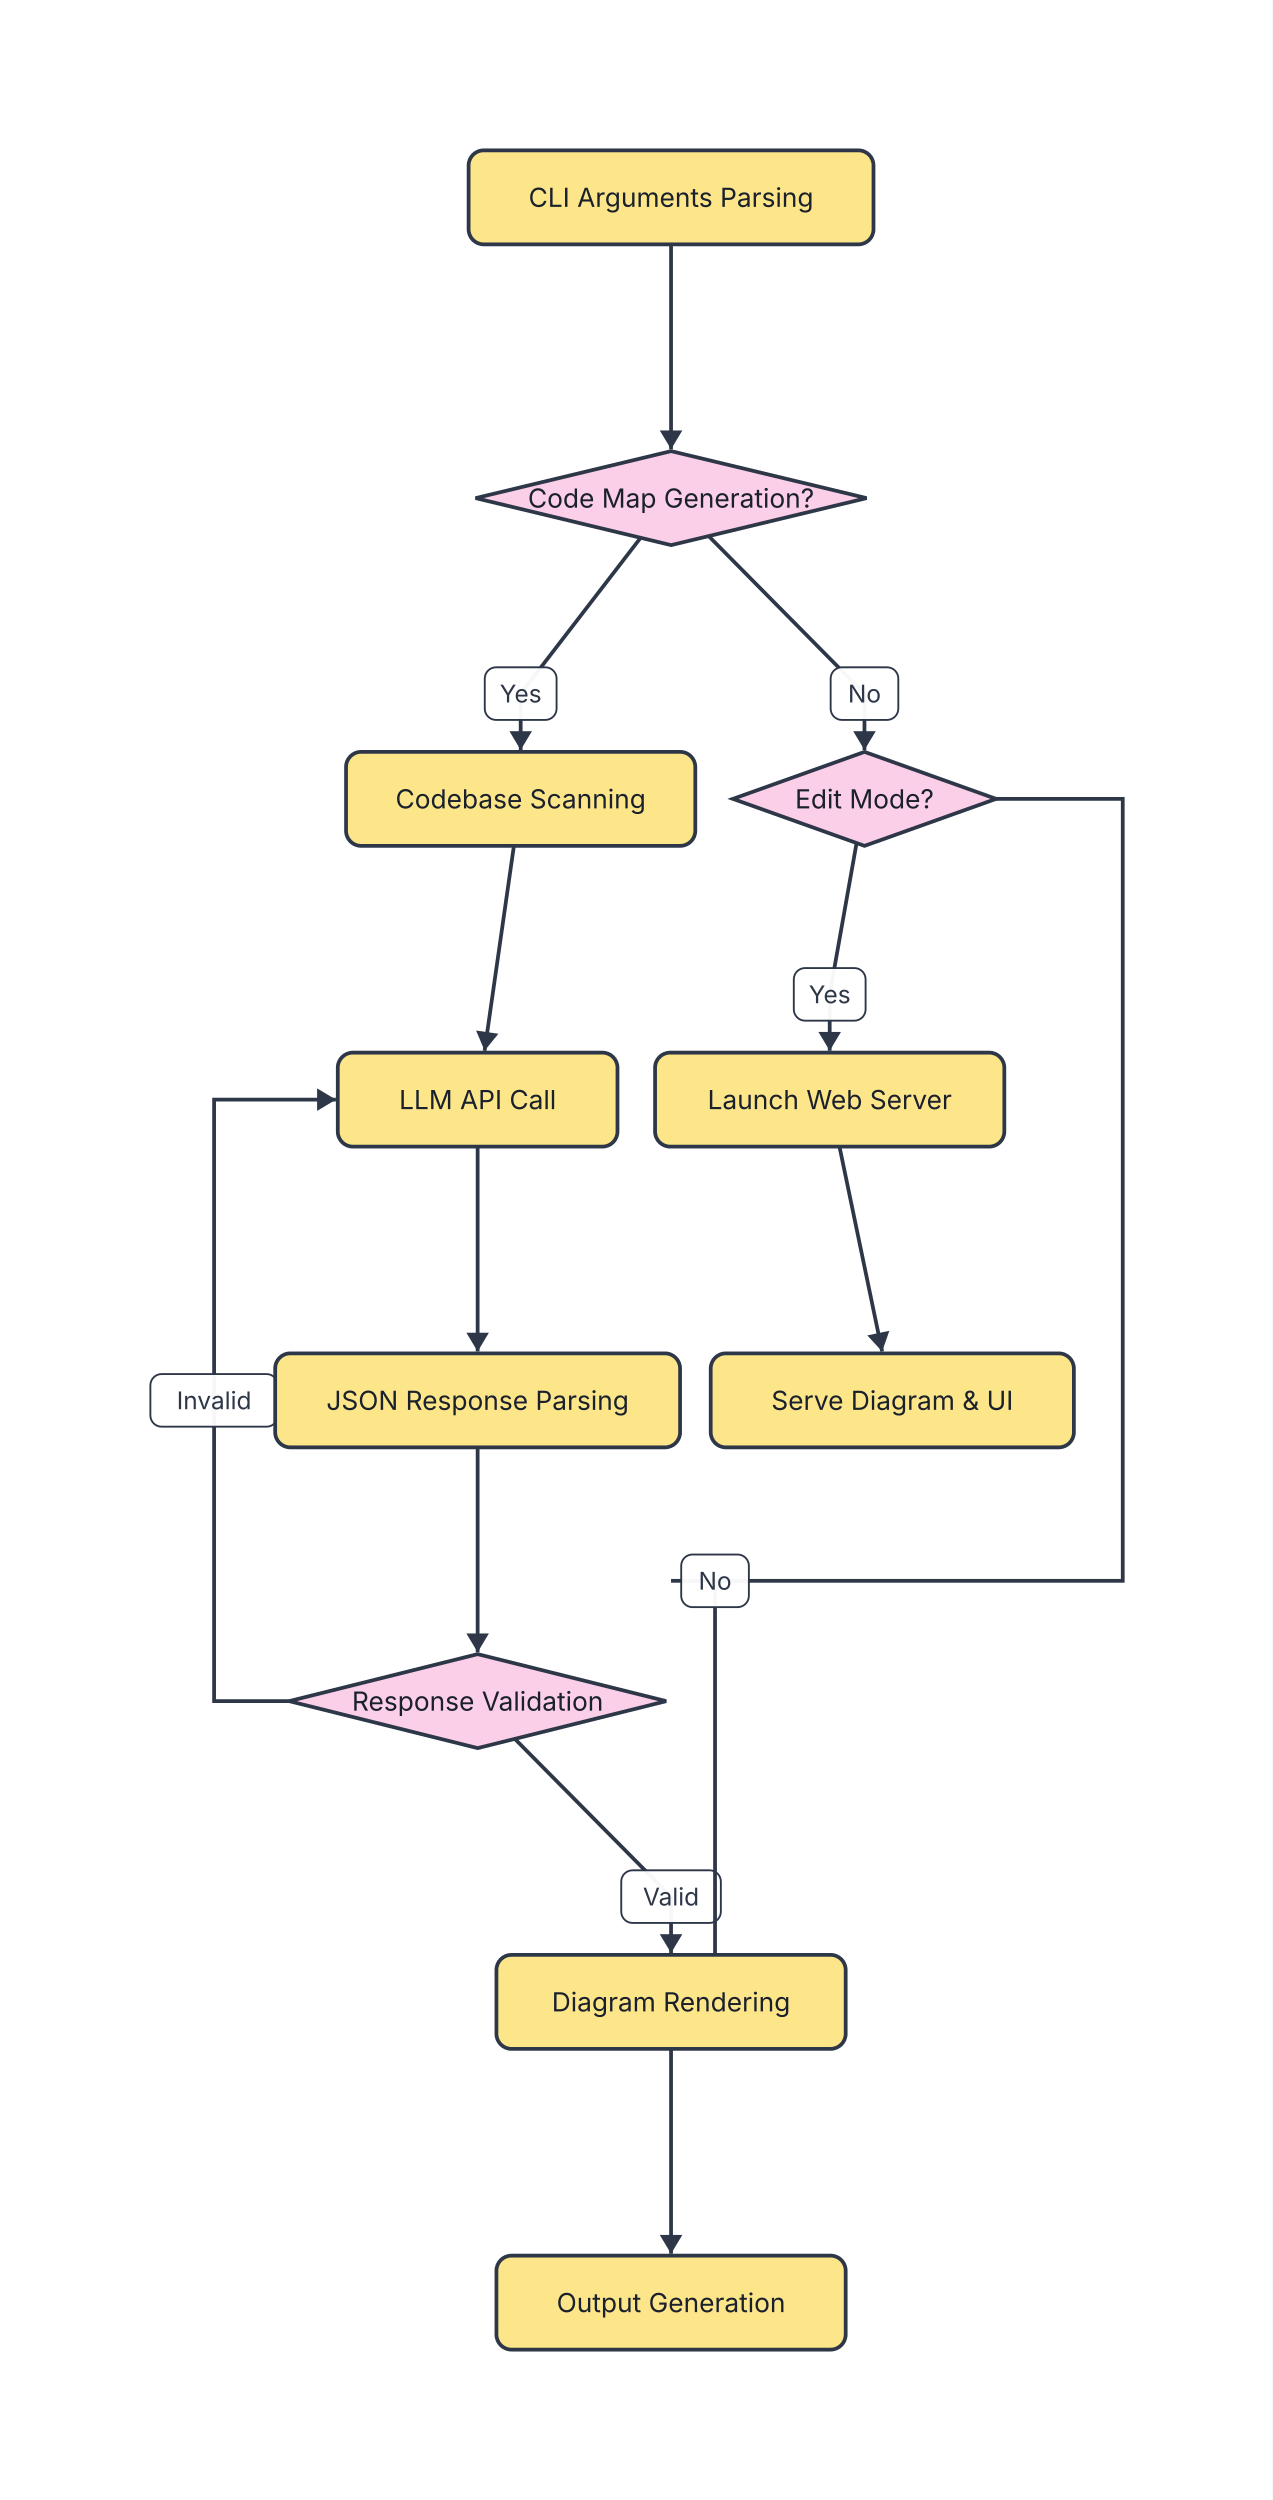
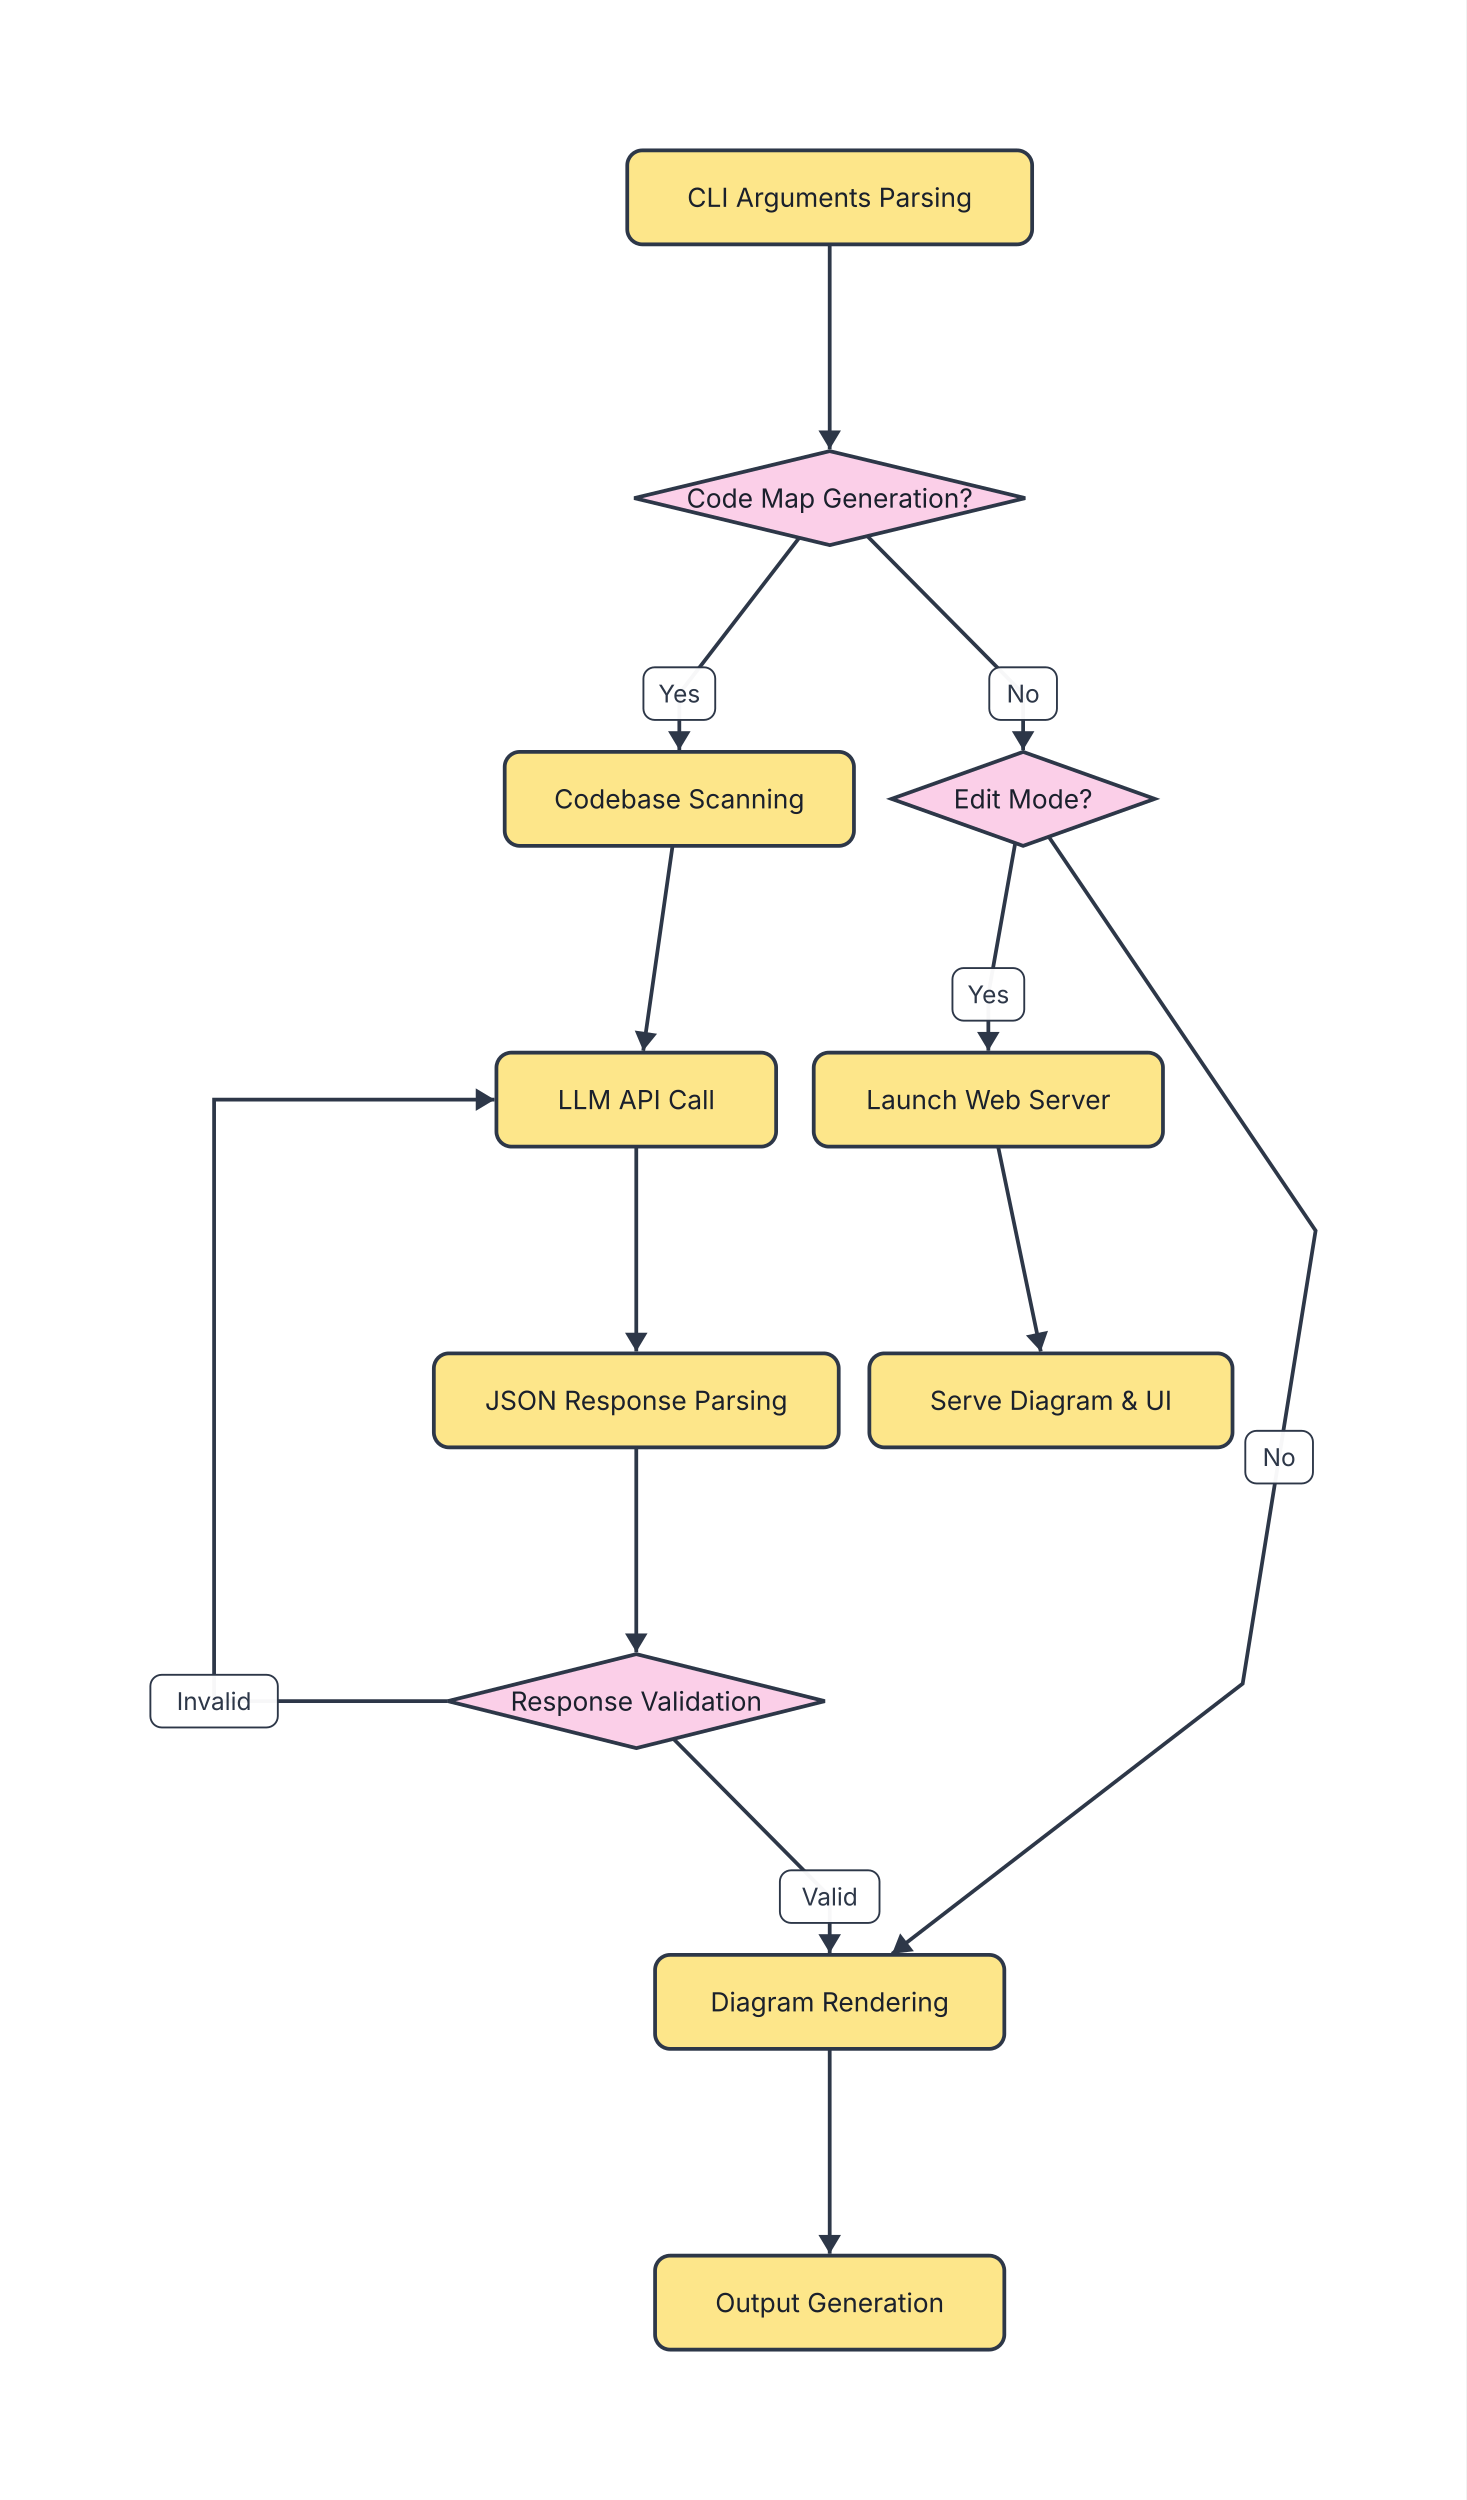
- <svg xmlns="http://www.w3.org/2000/svg" width="677" height="1330" viewBox="0 0 677 1330" font-family="Inter, system-ui, sans-serif">
+ <svg xmlns="http://www.w3.org/2000/svg" width="780" height="1330" viewBox="0 0 780 1330" font-family="Inter, system-ui, sans-serif">
  <defs>
    <marker id="arrow-end" markerWidth="8" markerHeight="8" refX="6" refY="4" orient="auto" markerUnits="strokeWidth">
      <path d="M1,1 L6,4 L1,7 z" fill="context-stroke" />
    </marker>
    <marker id="arrow-start" markerWidth="8" markerHeight="8" refX="2" refY="4" orient="auto" markerUnits="strokeWidth">
      <path d="M7,1 L2,4 L7,7 z" fill="context-stroke" />
    </marker>
  </defs>
  <rect width="100%" height="100%" fill="white" />
  <g class="edge" data-id="A --&gt; B">
-     <line x1="357.0" y1="130.0" x2="357.0" y2="239.0" stroke="#2d3748" stroke-width="2" marker-end="url(#arrow-end)" />
+     <line x1="441.4" y1="130.0" x2="441.4" y2="239.0" stroke="#2d3748" stroke-width="2" marker-end="url(#arrow-end)" />
  </g>
  <g class="edge" data-id="B --&gt; C">
-     <polyline points="340.8,286.1 277.0,369.0 277.0,399.0" fill="none" stroke="#2d3748" stroke-width="2" marker-end="url(#arrow-end)" />
+     <polyline points="425.2,286.1 361.4,369.0 361.4,399.0" fill="none" stroke="#2d3748" stroke-width="2" marker-end="url(#arrow-end)" />
    <g pointer-events="none">
-       <rect x="257.9" y="355.0" width="38.2" height="28.0" rx="6" ry="6" fill="white" fill-opacity="0.96" stroke="#2d3748" stroke-width="1" />
-       <text x="277.0" y="369.0" fill="#2d3748" font-size="13" text-anchor="middle" dominant-baseline="middle" xml:space="preserve">Yes</text>
+       <rect x="342.3" y="355.0" width="38.2" height="28.0" rx="6" ry="6" fill="white" fill-opacity="0.96" stroke="#2d3748" stroke-width="1" />
+       <text x="361.4" y="369.0" fill="#2d3748" font-size="13" text-anchor="middle" dominant-baseline="middle" xml:space="preserve">Yes</text>
    </g>
  </g>
  <g class="edge" data-id="C --&gt; D">
-     <line x1="273.4" y1="450.0" x2="257.8" y2="559.0" stroke="#2d3748" stroke-width="2" marker-end="url(#arrow-end)" />
+     <line x1="357.8" y1="450.0" x2="342.2" y2="559.0" stroke="#2d3748" stroke-width="2" marker-end="url(#arrow-end)" />
  </g>
  <g class="edge" data-id="D --&gt; E">
-     <line x1="254.1" y1="610.0" x2="254.1" y2="719.0" stroke="#2d3748" stroke-width="2" marker-end="url(#arrow-end)" />
+     <line x1="338.5" y1="610.0" x2="338.5" y2="719.0" stroke="#2d3748" stroke-width="2" marker-end="url(#arrow-end)" />
  </g>
  <g class="edge" data-id="E --&gt; F">
-     <line x1="254.1" y1="770.0" x2="254.1" y2="879.0" stroke="#2d3748" stroke-width="2" marker-end="url(#arrow-end)" />
+     <line x1="338.5" y1="770.0" x2="338.5" y2="879.0" stroke="#2d3748" stroke-width="2" marker-end="url(#arrow-end)" />
  </g>
  <g class="edge" data-id="F --&gt; G">
-     <polyline points="273.9,925.1 357.0,1009.0 357.0,1039.0" fill="none" stroke="#2d3748" stroke-width="2" marker-end="url(#arrow-end)" />
+     <polyline points="358.3,925.1 441.4,1009.0 441.4,1039.0" fill="none" stroke="#2d3748" stroke-width="2" marker-end="url(#arrow-end)" />
    <g pointer-events="none">
-       <rect x="330.5" y="995.0" width="53.0" height="28.0" rx="6" ry="6" fill="white" fill-opacity="0.96" stroke="#2d3748" stroke-width="1" />
-       <text x="357.0" y="1009.0" fill="#2d3748" font-size="13" text-anchor="middle" dominant-baseline="middle" xml:space="preserve">Valid</text>
+       <rect x="414.9" y="995.0" width="53.0" height="28.0" rx="6" ry="6" fill="white" fill-opacity="0.96" stroke="#2d3748" stroke-width="1" />
+       <text x="441.4" y="1009.0" fill="#2d3748" font-size="13" text-anchor="middle" dominant-baseline="middle" xml:space="preserve">Valid</text>
    </g>
  </g>
  <g class="edge" data-id="G --&gt; H">
-     <line x1="357.0" y1="1090.0" x2="357.0" y2="1199.0" stroke="#2d3748" stroke-width="2" marker-end="url(#arrow-end)" />
+     <line x1="441.4" y1="1090.0" x2="441.4" y2="1199.0" stroke="#2d3748" stroke-width="2" marker-end="url(#arrow-end)" />
  </g>
  <g class="edge" data-id="F --&gt; D">
-     <polyline points="153.8,905.0 113.9,905.0 113.9,745.0 113.9,585.0 178.7,585.0" fill="none" stroke="#2d3748" stroke-width="2" marker-end="url(#arrow-end)" />
+     <polyline points="238.2,905.0 113.9,905.0 113.9,585.0 263.1,585.0" fill="none" stroke="#2d3748" stroke-width="2" marker-end="url(#arrow-end)" />
    <g pointer-events="none">
-       <rect x="80.0" y="731.0" width="67.8" height="28.0" rx="6" ry="6" fill="white" fill-opacity="0.96" stroke="#2d3748" stroke-width="1" />
-       <text x="113.9" y="745.0" fill="#2d3748" font-size="13" text-anchor="middle" dominant-baseline="middle" xml:space="preserve">Invalid</text>
+       <rect x="80.0" y="891.0" width="67.8" height="28.0" rx="6" ry="6" fill="white" fill-opacity="0.96" stroke="#2d3748" stroke-width="1" />
+       <text x="113.9" y="905.0" fill="#2d3748" font-size="13" text-anchor="middle" dominant-baseline="middle" xml:space="preserve">Invalid</text>
    </g>
  </g>
  <g class="edge" data-id="B --&gt; I">
-     <polyline points="377.0,285.2 459.9,369.0 459.9,399.0" fill="none" stroke="#2d3748" stroke-width="2" marker-end="url(#arrow-end)" />
+     <polyline points="461.4,285.2 544.3,369.0 544.3,399.0" fill="none" stroke="#2d3748" stroke-width="2" marker-end="url(#arrow-end)" />
    <g pointer-events="none">
-       <rect x="441.9" y="355.0" width="36.0" height="28.0" rx="6" ry="6" fill="white" fill-opacity="0.96" stroke="#2d3748" stroke-width="1" />
-       <text x="459.9" y="369.0" fill="#2d3748" font-size="13" text-anchor="middle" dominant-baseline="middle" xml:space="preserve">No</text>
+       <rect x="526.3" y="355.0" width="36.0" height="28.0" rx="6" ry="6" fill="white" fill-opacity="0.96" stroke="#2d3748" stroke-width="1" />
+       <text x="544.3" y="369.0" fill="#2d3748" font-size="13" text-anchor="middle" dominant-baseline="middle" xml:space="preserve">No</text>
    </g>
  </g>
  <g class="edge" data-id="I --&gt; J">
-     <polyline points="455.7,448.5 441.4,529.0 441.4,559.0" fill="none" stroke="#2d3748" stroke-width="2" marker-end="url(#arrow-end)" />
+     <polyline points="540.1,448.5 525.8,529.0 525.8,559.0" fill="none" stroke="#2d3748" stroke-width="2" marker-end="url(#arrow-end)" />
    <g pointer-events="none">
-       <rect x="422.3" y="515.0" width="38.2" height="28.0" rx="6" ry="6" fill="white" fill-opacity="0.96" stroke="#2d3748" stroke-width="1" />
-       <text x="441.4" y="529.0" fill="#2d3748" font-size="13" text-anchor="middle" dominant-baseline="middle" xml:space="preserve">Yes</text>
+       <rect x="506.7" y="515.0" width="38.2" height="28.0" rx="6" ry="6" fill="white" fill-opacity="0.96" stroke="#2d3748" stroke-width="1" />
+       <text x="525.8" y="529.0" fill="#2d3748" font-size="13" text-anchor="middle" dominant-baseline="middle" xml:space="preserve">Yes</text>
    </g>
  </g>
  <g class="edge" data-id="J --&gt; K">
-     <line x1="446.6" y1="610.0" x2="469.3" y2="719.0" stroke="#2d3748" stroke-width="2" marker-end="url(#arrow-end)" />
+     <line x1="531.0" y1="610.0" x2="553.7" y2="719.0" stroke="#2d3748" stroke-width="2" marker-end="url(#arrow-end)" />
  </g>
  <g class="edge" data-id="I --&gt; G">
-     <polyline points="529.9,425.0 597.3,425.0 597.3,841.0 357.0,841.0 380.4,841.0 380.4,1065.0 357.0,1065.0" fill="none" stroke="#2d3748" stroke-width="2" marker-end="url(#arrow-end)" />
+     <polyline points="557.9,445.1 699.9,654.7 680.5,775.2 661.1,895.7 474.6,1039.4" fill="none" stroke="#2d3748" stroke-width="2" marker-end="url(#arrow-end)" />
    <g pointer-events="none">
-       <rect x="362.4" y="827.0" width="36.0" height="28.0" rx="6" ry="6" fill="white" fill-opacity="0.96" stroke="#2d3748" stroke-width="1" />
-       <text x="380.4" y="841.0" fill="#2d3748" font-size="13" text-anchor="middle" dominant-baseline="middle" xml:space="preserve">No</text>
+       <rect x="662.5" y="761.2" width="36.0" height="28.0" rx="6" ry="6" fill="white" fill-opacity="0.96" stroke="#2d3748" stroke-width="1" />
+       <text x="680.5" y="775.2" fill="#2d3748" font-size="13" text-anchor="middle" dominant-baseline="middle" xml:space="preserve">No</text>
    </g>
  </g>
  <g class="node" data-id="A">
-     <rect x="249.3" y="80.0" width="215.4" height="50.0" rx="8" ry="8" fill="#fde68a" stroke="#2d3748" stroke-width="2" />
-     <text x="357.0" y="105.0" fill="#1a202c" font-size="14" text-anchor="middle" dominant-baseline="middle">CLI Arguments Parsing</text>
+     <rect x="333.7" y="80.0" width="215.4" height="50.0" rx="8" ry="8" fill="#fde68a" stroke="#2d3748" stroke-width="2" />
+     <text x="441.4" y="105.0" fill="#1a202c" font-size="14" text-anchor="middle" dominant-baseline="middle">CLI Arguments Parsing</text>
  </g>
  <g class="node" data-id="B">
-     <polygon points="357.0,240.0 461.0,265.0 357.0,290.0 253.0,265.0" fill="#fbcfe8" stroke="#2d3748" stroke-width="2" />
-     <text x="357.0" y="265.0" fill="#1a202c" font-size="14" text-anchor="middle" dominant-baseline="middle">Code Map Generation?</text>
+     <polygon points="441.4,240.0 545.4,265.0 441.4,290.0 337.4,265.0" fill="#fbcfe8" stroke="#2d3748" stroke-width="2" />
+     <text x="441.4" y="265.0" fill="#1a202c" font-size="14" text-anchor="middle" dominant-baseline="middle">Code Map Generation?</text>
  </g>
  <g class="node" data-id="C">
-     <rect x="184.1" y="400.0" width="185.8" height="50.0" rx="8" ry="8" fill="#fde68a" stroke="#2d3748" stroke-width="2" />
-     <text x="277.0" y="425.0" fill="#1a202c" font-size="14" text-anchor="middle" dominant-baseline="middle">Codebase Scanning</text>
+     <rect x="268.5" y="400.0" width="185.8" height="50.0" rx="8" ry="8" fill="#fde68a" stroke="#2d3748" stroke-width="2" />
+     <text x="361.4" y="425.0" fill="#1a202c" font-size="14" text-anchor="middle" dominant-baseline="middle">Codebase Scanning</text>
  </g>
  <g class="node" data-id="D">
-     <rect x="179.7" y="560.0" width="148.8" height="50.0" rx="8" ry="8" fill="#fde68a" stroke="#2d3748" stroke-width="2" />
-     <text x="254.1" y="585.0" fill="#1a202c" font-size="14" text-anchor="middle" dominant-baseline="middle">LLM API Call</text>
+     <rect x="264.1" y="560.0" width="148.8" height="50.0" rx="8" ry="8" fill="#fde68a" stroke="#2d3748" stroke-width="2" />
+     <text x="338.5" y="585.0" fill="#1a202c" font-size="14" text-anchor="middle" dominant-baseline="middle">LLM API Call</text>
  </g>
  <g class="node" data-id="E">
-     <rect x="146.4" y="720.0" width="215.4" height="50.0" rx="8" ry="8" fill="#fde68a" stroke="#2d3748" stroke-width="2" />
-     <text x="254.1" y="745.0" fill="#1a202c" font-size="14" text-anchor="middle" dominant-baseline="middle">JSON Response Parsing</text>
+     <rect x="230.8" y="720.0" width="215.4" height="50.0" rx="8" ry="8" fill="#fde68a" stroke="#2d3748" stroke-width="2" />
+     <text x="338.5" y="745.0" fill="#1a202c" font-size="14" text-anchor="middle" dominant-baseline="middle">JSON Response Parsing</text>
  </g>
  <g class="node" data-id="F">
-     <polygon points="254.1,880.0 354.4,905.0 254.1,930.0 153.8,905.0" fill="#fbcfe8" stroke="#2d3748" stroke-width="2" />
-     <text x="254.1" y="905.0" fill="#1a202c" font-size="14" text-anchor="middle" dominant-baseline="middle">Response Validation</text>
+     <polygon points="338.5,880.0 438.8,905.0 338.5,930.0 238.2,905.0" fill="#fbcfe8" stroke="#2d3748" stroke-width="2" />
+     <text x="338.5" y="905.0" fill="#1a202c" font-size="14" text-anchor="middle" dominant-baseline="middle">Response Validation</text>
  </g>
  <g class="node" data-id="G">
-     <rect x="264.1" y="1040.0" width="185.8" height="50.0" rx="8" ry="8" fill="#fde68a" stroke="#2d3748" stroke-width="2" />
-     <text x="357.0" y="1065.0" fill="#1a202c" font-size="14" text-anchor="middle" dominant-baseline="middle">Diagram Rendering</text>
+     <rect x="348.5" y="1040.0" width="185.8" height="50.0" rx="8" ry="8" fill="#fde68a" stroke="#2d3748" stroke-width="2" />
+     <text x="441.4" y="1065.0" fill="#1a202c" font-size="14" text-anchor="middle" dominant-baseline="middle">Diagram Rendering</text>
  </g>
  <g class="node" data-id="H">
-     <rect x="264.1" y="1200.0" width="185.8" height="50.0" rx="8" ry="8" fill="#fde68a" stroke="#2d3748" stroke-width="2" />
-     <text x="357.0" y="1225.0" fill="#1a202c" font-size="14" text-anchor="middle" dominant-baseline="middle">Output Generation</text>
+     <rect x="348.5" y="1200.0" width="185.8" height="50.0" rx="8" ry="8" fill="#fde68a" stroke="#2d3748" stroke-width="2" />
+     <text x="441.4" y="1225.0" fill="#1a202c" font-size="14" text-anchor="middle" dominant-baseline="middle">Output Generation</text>
  </g>
  <g class="node" data-id="I">
-     <polygon points="459.9,400.0 529.9,425.0 459.9,450.0 389.9,425.0" fill="#fbcfe8" stroke="#2d3748" stroke-width="2" />
-     <text x="459.9" y="425.0" fill="#1a202c" font-size="14" text-anchor="middle" dominant-baseline="middle">Edit Mode?</text>
+     <polygon points="544.3,400.0 614.3,425.0 544.3,450.0 474.3,425.0" fill="#fbcfe8" stroke="#2d3748" stroke-width="2" />
+     <text x="544.3" y="425.0" fill="#1a202c" font-size="14" text-anchor="middle" dominant-baseline="middle">Edit Mode?</text>
  </g>
  <g class="node" data-id="J">
-     <rect x="348.5" y="560.0" width="185.8" height="50.0" rx="8" ry="8" fill="#fde68a" stroke="#2d3748" stroke-width="2" />
-     <text x="441.4" y="585.0" fill="#1a202c" font-size="14" text-anchor="middle" dominant-baseline="middle">Launch Web Server</text>
+     <rect x="432.9" y="560.0" width="185.8" height="50.0" rx="8" ry="8" fill="#fde68a" stroke="#2d3748" stroke-width="2" />
+     <text x="525.8" y="585.0" fill="#1a202c" font-size="14" text-anchor="middle" dominant-baseline="middle">Launch Web Server</text>
  </g>
  <g class="node" data-id="K">
-     <rect x="378.1" y="720.0" width="193.2" height="50.0" rx="8" ry="8" fill="#fde68a" stroke="#2d3748" stroke-width="2" />
-     <text x="474.7" y="745.0" fill="#1a202c" font-size="14" text-anchor="middle" dominant-baseline="middle">Serve Diagram &amp; UI</text>
+     <rect x="462.5" y="720.0" width="193.2" height="50.0" rx="8" ry="8" fill="#fde68a" stroke="#2d3748" stroke-width="2" />
+     <text x="559.1" y="745.0" fill="#1a202c" font-size="14" text-anchor="middle" dominant-baseline="middle">Serve Diagram &amp; UI</text>
  </g>
</svg>
